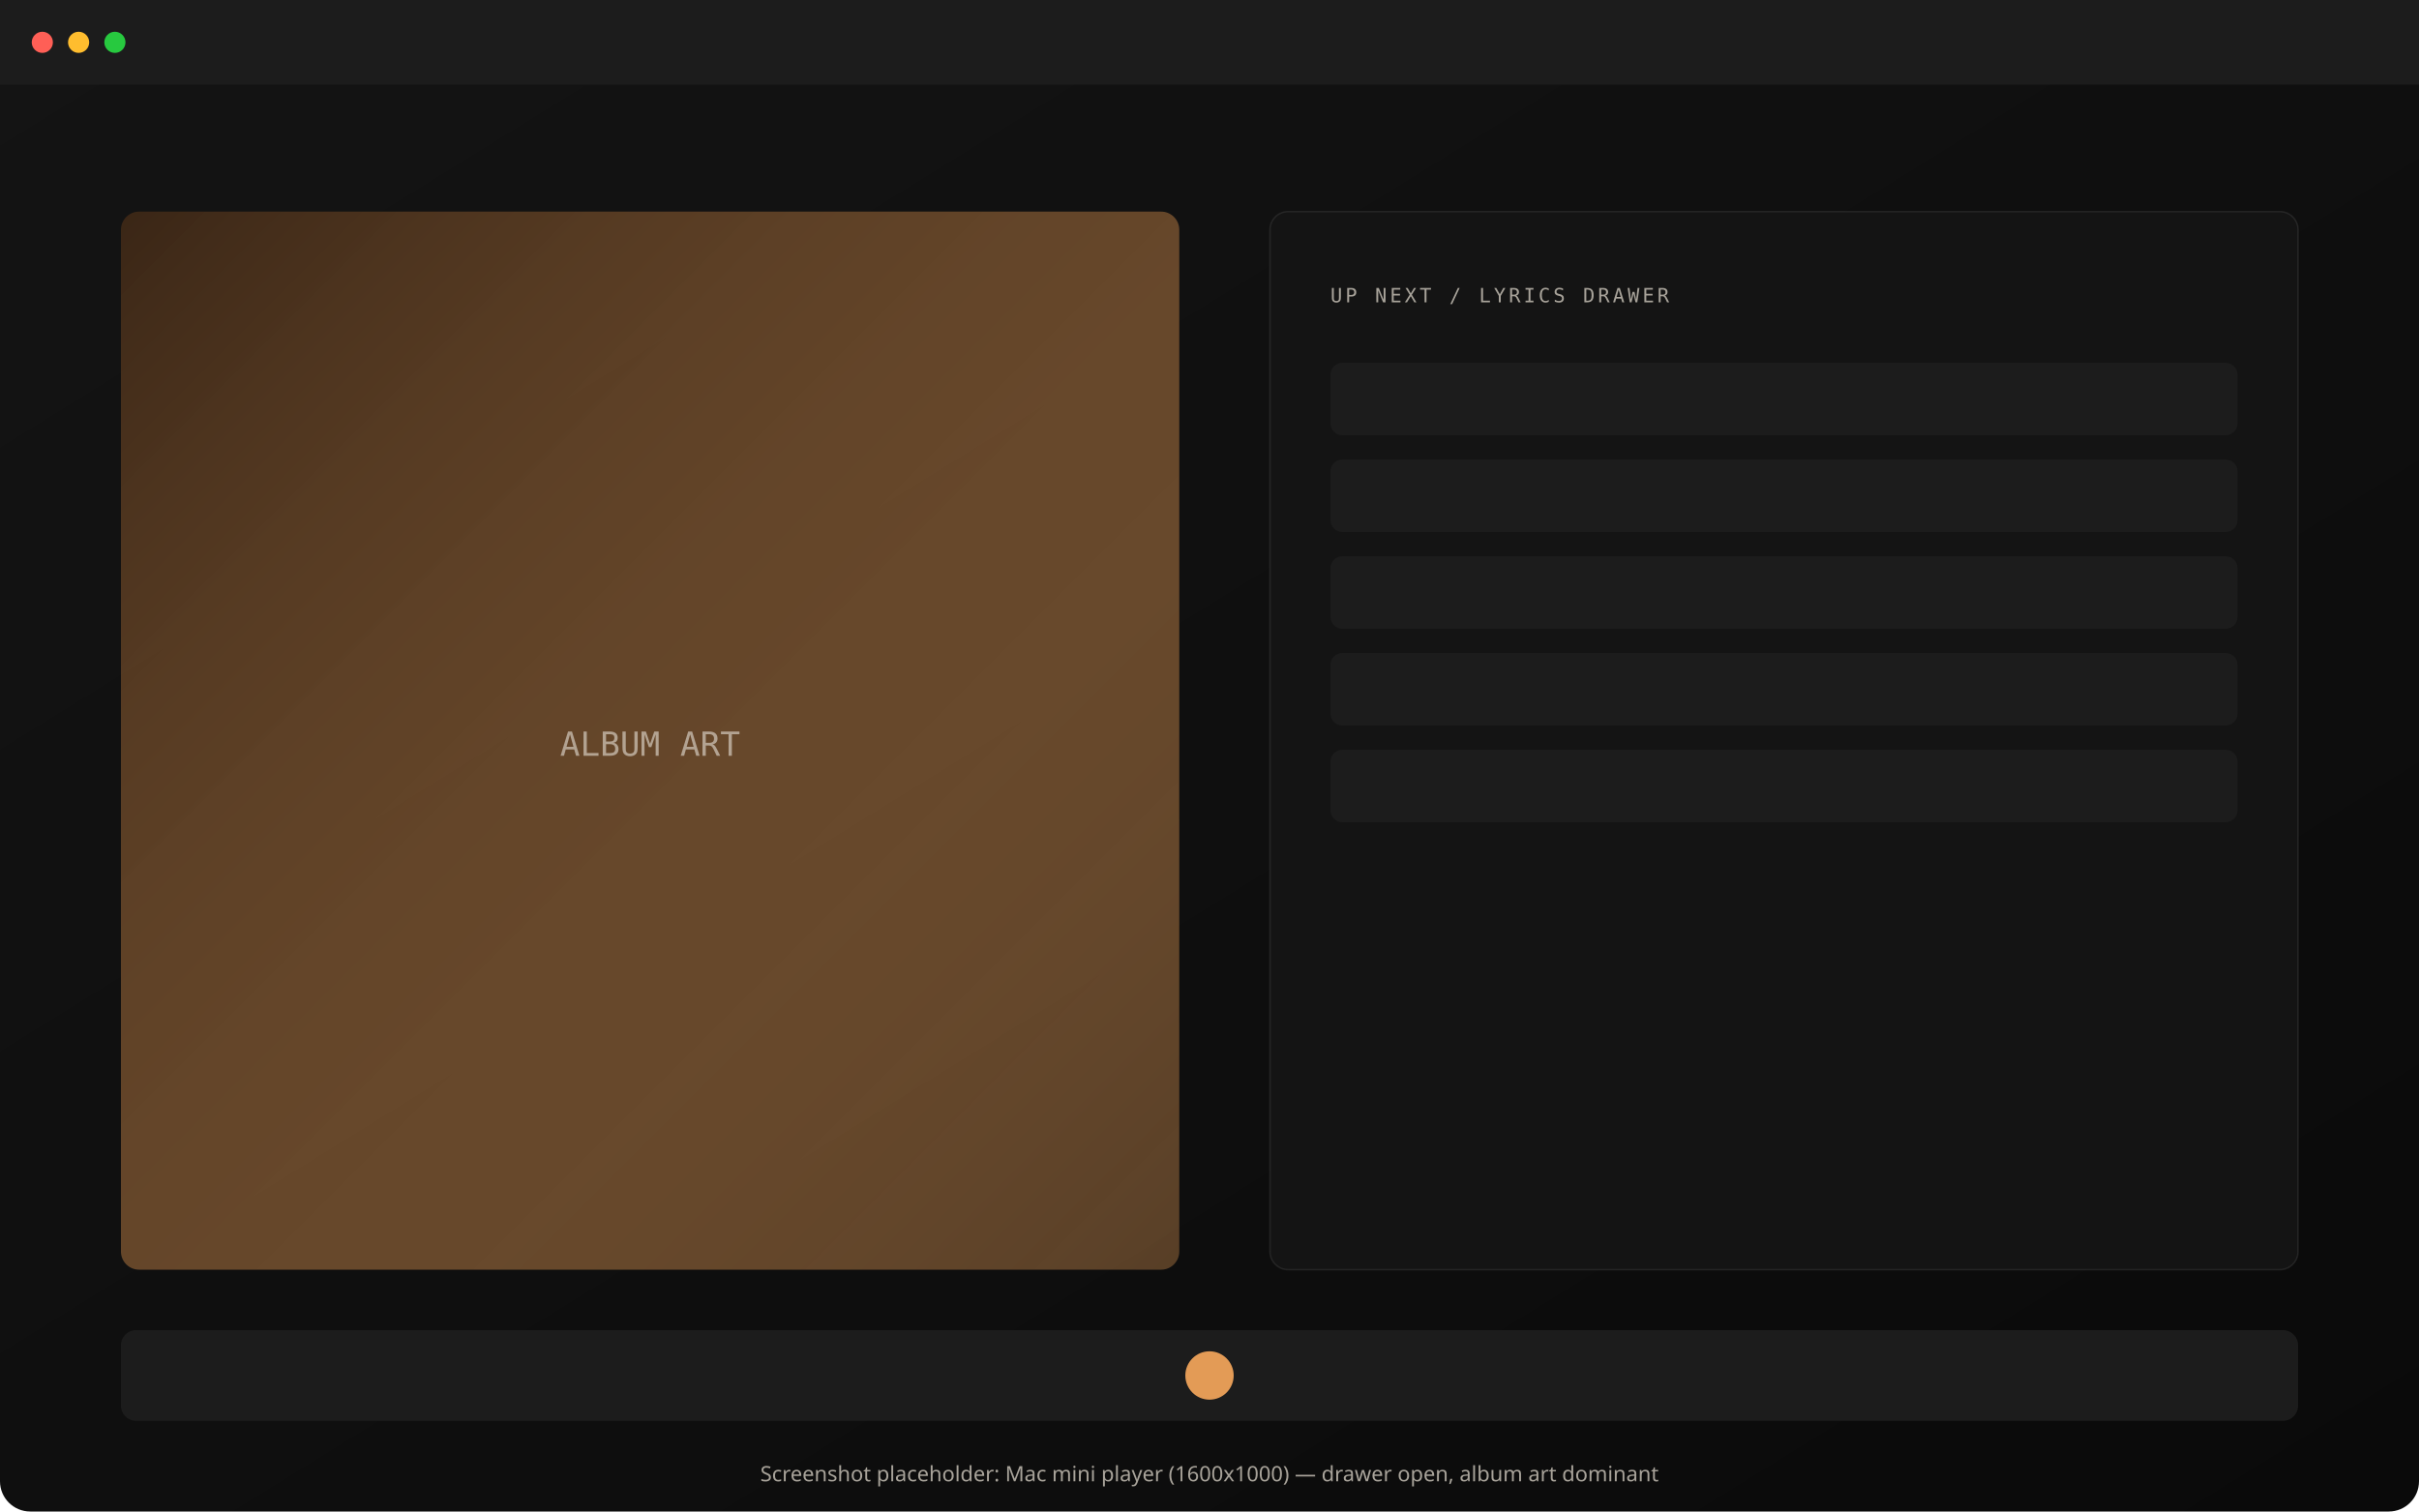
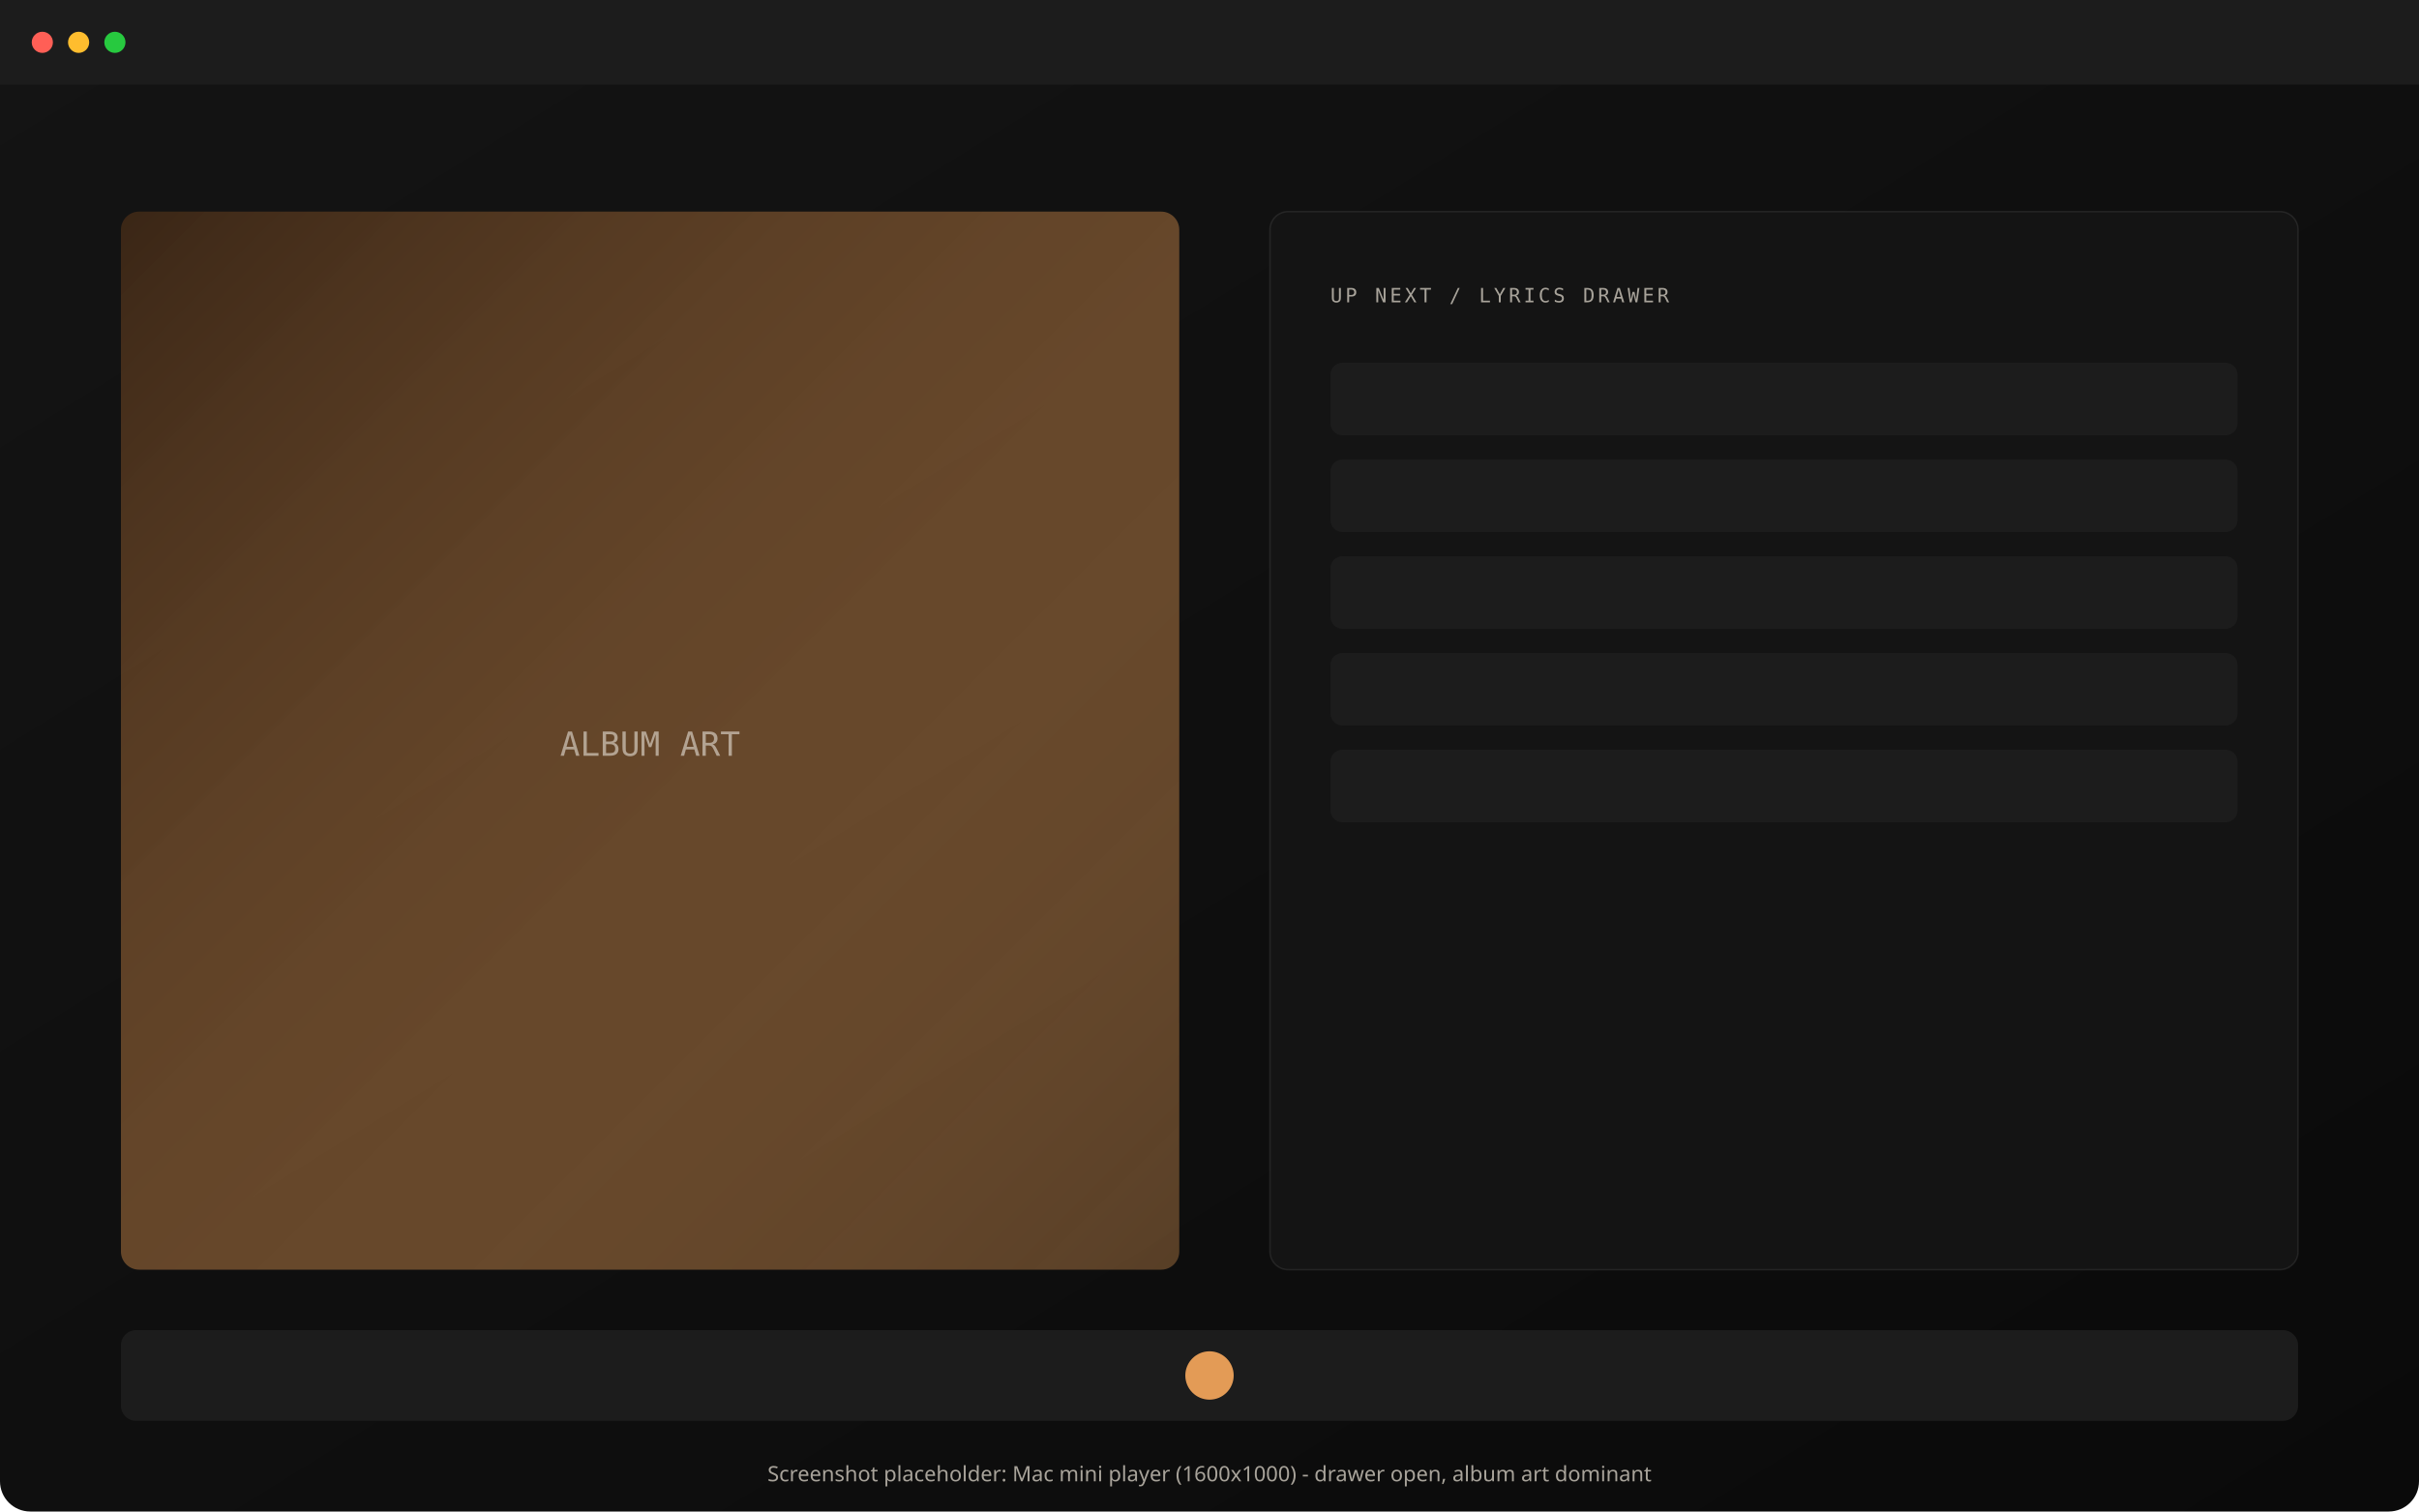
<svg xmlns="http://www.w3.org/2000/svg" viewBox="0 0 1600 1000" role="img" aria-label="Screenshot placeholder: Mac mini player with drawer open, album art dominant.">
  <defs>
    <linearGradient id="bg" x1="0" y1="0" x2="1" y2="1">
      <stop offset="0%" stop-color="#141414" />
      <stop offset="100%" stop-color="#0a0a0a" />
    </linearGradient>
    <linearGradient id="art" x1="0" y1="0" x2="1" y2="1">
      <stop offset="0%" stop-color="#3a2616" />
      <stop offset="100%" stop-color="#E39B56" stop-opacity="0.35" />
    </linearGradient>
  </defs>
  <rect width="1600" height="1000" rx="20" fill="url(#bg)" />
  <rect x="0" y="0" width="1600" height="56" fill="#1c1c1c" />
  <circle cx="28" cy="28" r="7" fill="#ff5f56" />
  <circle cx="52" cy="28" r="7" fill="#ffbd2e" />
  <circle cx="76" cy="28" r="7" fill="#27c93f" />
  <rect x="80" y="140" width="700" height="700" rx="12" fill="url(#art)" />
  <text x="430" y="500" font-family="JetBrains Mono, monospace" font-size="22" fill="#f2efe8" opacity="0.55" text-anchor="middle">ALBUM ART</text>
  <rect x="840" y="140" width="680" height="700" rx="12" fill="#141414" stroke="rgba(255,255,255,0.08)" />
  <text x="880" y="200" font-family="JetBrains Mono, monospace" font-size="13" fill="#a8a39a" letter-spacing="2">UP NEXT / LYRICS DRAWER</text>
  <g transform="translate(880,240)">
    <rect width="600" height="48" rx="8" fill="#1c1c1c" />
    <rect y="64" width="600" height="48" rx="8" fill="#1c1c1c" />
    <rect y="128" width="600" height="48" rx="8" fill="#1c1c1c" />
    <rect y="192" width="600" height="48" rx="8" fill="#1c1c1c" />
    <rect y="256" width="600" height="48" rx="8" fill="#1c1c1c" />
  </g>
  <rect x="80" y="880" width="1440" height="60" rx="10" fill="#1c1c1c" />
  <circle cx="800" cy="910" r="16" fill="#E39B56" />
-   <text x="800" y="980" font-family="Inter Tight, sans-serif" font-size="14" fill="#a8a39a" text-anchor="middle">Screenshot placeholder: Mac mini player (1600x1000) — drawer open, album art dominant</text>
+   <text x="800" y="980" font-family="Inter Tight, sans-serif" font-size="14" fill="#a8a39a" text-anchor="middle">Screenshot placeholder: Mac mini player (1600x1000) - drawer open, album art dominant</text>
</svg>
